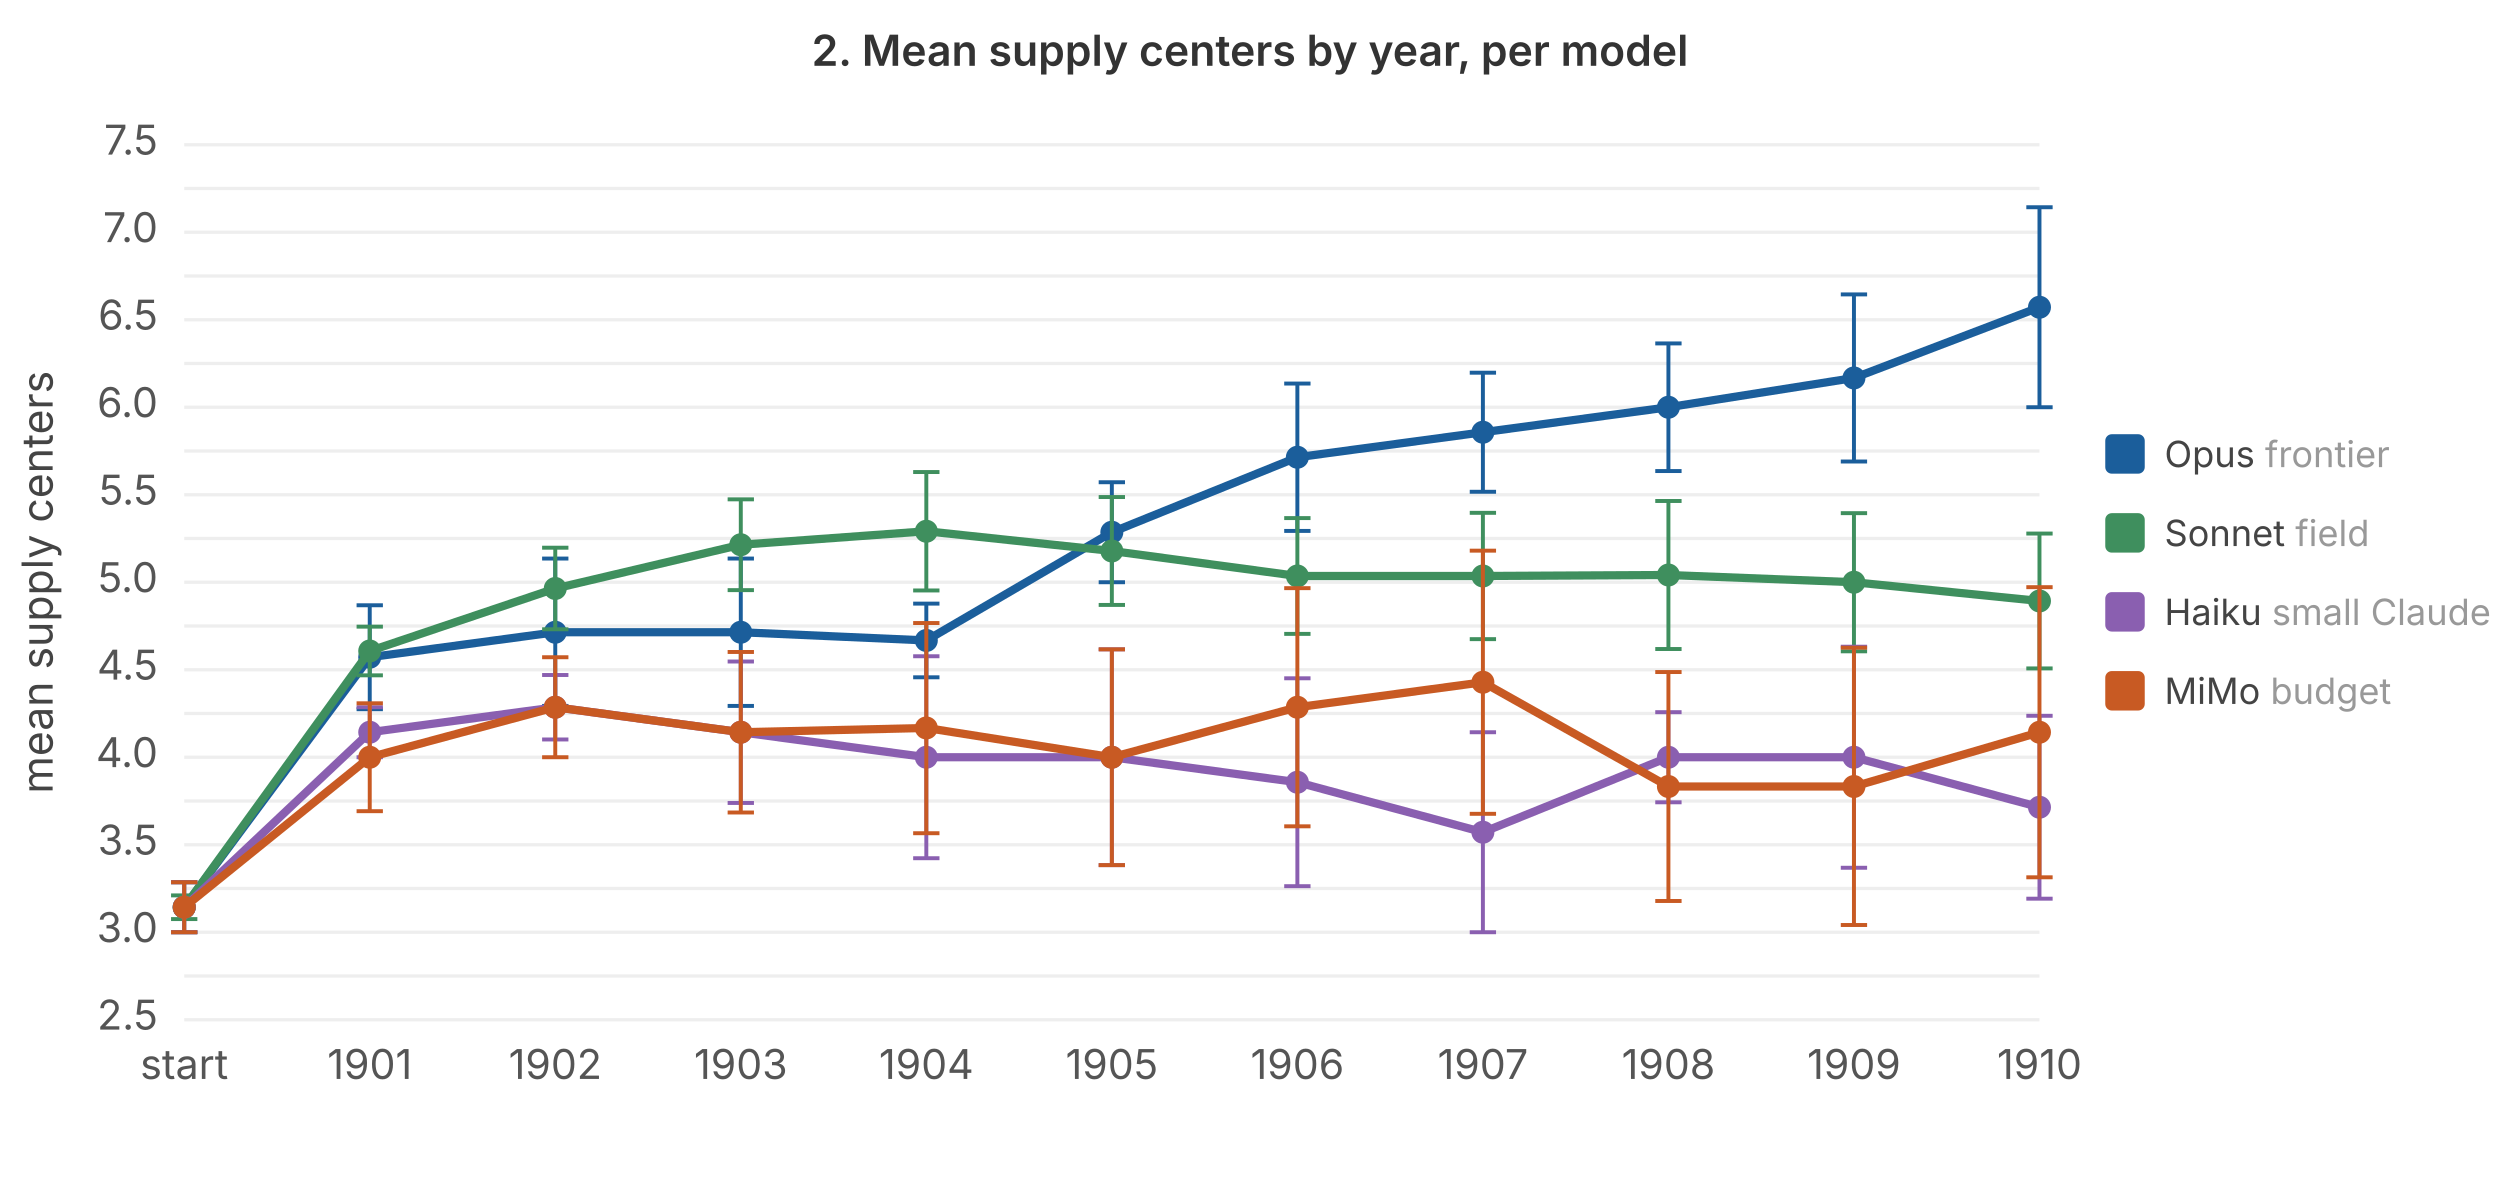
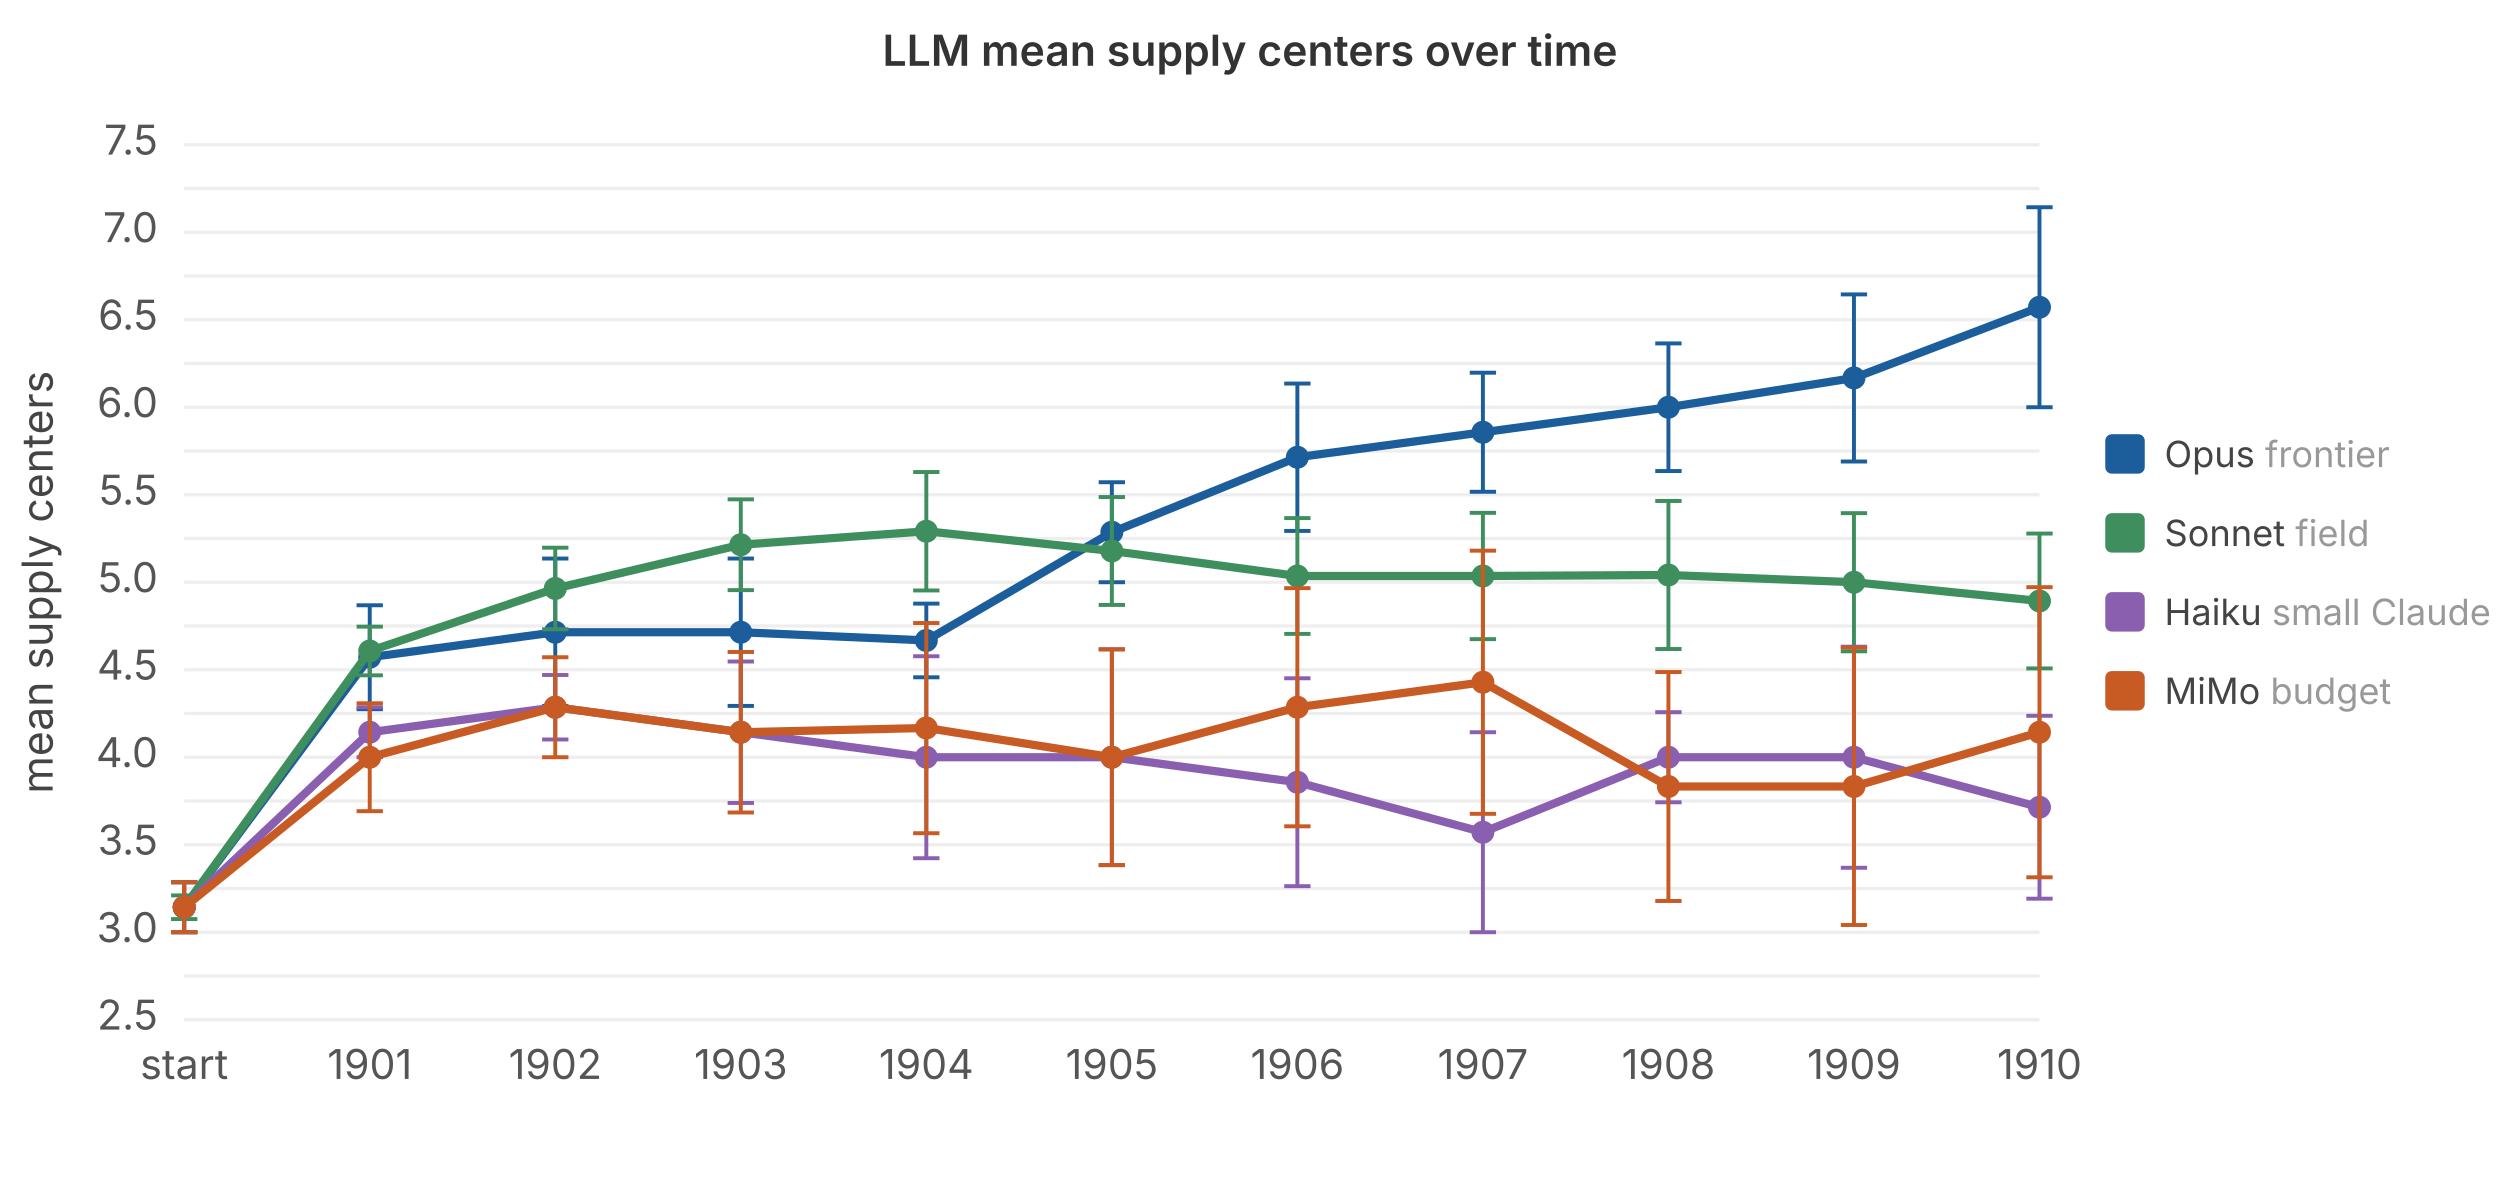
<svg xmlns="http://www.w3.org/2000/svg" viewBox="0 0 760 360" font-family="-apple-system, system-ui, sans-serif" width="760" height="360">
-   <text x="380" y="20" text-anchor="middle" font-size="13" font-weight="600" fill="#333">2. Mean supply centers by year, per model</text>
+   <text x="380" y="20" text-anchor="middle" font-size="13" font-weight="600" fill="#333">LLM mean supply centers over time</text>
  <line x1="56" y1="310.0" x2="620" y2="310.0" stroke="#eee" stroke-width="1" />
  <text x="48" y="313.0" text-anchor="end" font-size="12.5" fill="#555">2.5</text>
  <line x1="56" y1="296.7" x2="620" y2="296.7" stroke="#eee" stroke-width="1" />
  <line x1="56" y1="283.4" x2="620" y2="283.4" stroke="#eee" stroke-width="1" />
  <text x="48" y="286.4" text-anchor="end" font-size="12.5" fill="#555">3.0</text>
  <line x1="56" y1="270.1" x2="620" y2="270.1" stroke="#eee" stroke-width="1" />
  <line x1="56" y1="256.8" x2="620" y2="256.8" stroke="#eee" stroke-width="1" />
  <text x="48" y="259.8" text-anchor="end" font-size="12.5" fill="#555">3.5</text>
  <line x1="56" y1="243.5" x2="620" y2="243.5" stroke="#eee" stroke-width="1" />
  <line x1="56" y1="230.2" x2="620" y2="230.2" stroke="#eee" stroke-width="1" />
  <text x="48" y="233.2" text-anchor="end" font-size="12.5" fill="#555">4.0</text>
  <line x1="56" y1="216.9" x2="620" y2="216.9" stroke="#eee" stroke-width="1" />
  <line x1="56" y1="203.6" x2="620" y2="203.6" stroke="#eee" stroke-width="1" />
  <text x="48" y="206.6" text-anchor="end" font-size="12.5" fill="#555">4.5</text>
  <line x1="56" y1="190.3" x2="620" y2="190.3" stroke="#eee" stroke-width="1" />
  <line x1="56" y1="177.0" x2="620" y2="177.0" stroke="#eee" stroke-width="1" />
  <text x="48" y="180.0" text-anchor="end" font-size="12.5" fill="#555">5.0</text>
  <line x1="56" y1="163.7" x2="620" y2="163.7" stroke="#eee" stroke-width="1" />
  <line x1="56" y1="150.4" x2="620" y2="150.4" stroke="#eee" stroke-width="1" />
  <text x="48" y="153.4" text-anchor="end" font-size="12.5" fill="#555">5.5</text>
  <line x1="56" y1="137.1" x2="620" y2="137.1" stroke="#eee" stroke-width="1" />
  <line x1="56" y1="123.8" x2="620" y2="123.8" stroke="#eee" stroke-width="1" />
  <text x="48" y="126.8" text-anchor="end" font-size="12.5" fill="#555">6.0</text>
  <line x1="56" y1="110.5" x2="620" y2="110.5" stroke="#eee" stroke-width="1" />
  <line x1="56" y1="97.2" x2="620" y2="97.2" stroke="#eee" stroke-width="1" />
  <text x="48" y="100.2" text-anchor="end" font-size="12.5" fill="#555">6.5</text>
  <line x1="56" y1="83.9" x2="620" y2="83.9" stroke="#eee" stroke-width="1" />
  <line x1="56" y1="70.6" x2="620" y2="70.6" stroke="#eee" stroke-width="1" />
  <text x="48" y="73.6" text-anchor="end" font-size="12.5" fill="#555">7.0</text>
  <line x1="56" y1="57.3" x2="620" y2="57.3" stroke="#eee" stroke-width="1" />
  <line x1="56" y1="44.0" x2="620" y2="44.0" stroke="#eee" stroke-width="1" />
  <text x="48" y="47.0" text-anchor="end" font-size="12.5" fill="#555">7.5</text>
  <text x="56.0" y="328" text-anchor="middle" font-size="12.5" fill="#555">start</text>
  <text x="112.4" y="328" text-anchor="middle" font-size="12.5" fill="#555">1901</text>
  <text x="168.8" y="328" text-anchor="middle" font-size="12.5" fill="#555">1902</text>
  <text x="225.2" y="328" text-anchor="middle" font-size="12.5" fill="#555">1903</text>
  <text x="281.6" y="328" text-anchor="middle" font-size="12.5" fill="#555">1904</text>
  <text x="338.0" y="328" text-anchor="middle" font-size="12.5" fill="#555">1905</text>
  <text x="394.4" y="328" text-anchor="middle" font-size="12.5" fill="#555">1906</text>
  <text x="450.8" y="328" text-anchor="middle" font-size="12.5" fill="#555">1907</text>
  <text x="507.2" y="328" text-anchor="middle" font-size="12.5" fill="#555">1908</text>
  <text x="563.6" y="328" text-anchor="middle" font-size="12.5" fill="#555">1909</text>
  <text x="620.0" y="328" text-anchor="middle" font-size="12.5" fill="#555">1910</text>
  <text x="16" y="177" font-size="13" fill="#444" transform="rotate(-90 16 177)" text-anchor="middle">mean supply centers</text>
  <path d="M 56.0 275.8 L 112.4 199.8 L 168.8 192.2 L 225.2 192.2 L 281.6 194.7 L 338.0 161.8 L 394.4 139.0 L 450.8 131.4 L 507.2 123.8 L 563.6 114.9 L 620.0 93.4" fill="none" stroke="#1b5e9b" stroke-width="2.5" />
  <line x1="56.0" y1="268.2" x2="56.0" y2="283.4" stroke="#1b5e9b" stroke-width="1.2" />
  <line x1="52.0" y1="268.2" x2="60.0" y2="268.2" stroke="#1b5e9b" stroke-width="1.2" />
  <line x1="52.0" y1="283.4" x2="60.0" y2="283.4" stroke="#1b5e9b" stroke-width="1.2" />
  <circle cx="56.0" cy="275.8" r="3.5" fill="#1b5e9b" />
  <line x1="112.4" y1="184.0" x2="112.4" y2="215.6" stroke="#1b5e9b" stroke-width="1.2" />
  <line x1="108.4" y1="184.0" x2="116.4" y2="184.0" stroke="#1b5e9b" stroke-width="1.2" />
  <line x1="108.4" y1="215.6" x2="116.4" y2="215.6" stroke="#1b5e9b" stroke-width="1.2" />
  <circle cx="112.4" cy="199.8" r="3.5" fill="#1b5e9b" />
  <line x1="168.8" y1="169.8" x2="168.8" y2="214.6" stroke="#1b5e9b" stroke-width="1.2" />
  <line x1="164.8" y1="169.8" x2="172.8" y2="169.8" stroke="#1b5e9b" stroke-width="1.2" />
  <line x1="164.8" y1="214.6" x2="172.8" y2="214.6" stroke="#1b5e9b" stroke-width="1.2" />
  <circle cx="168.8" cy="192.2" r="3.5" fill="#1b5e9b" />
  <line x1="225.2" y1="169.8" x2="225.2" y2="214.6" stroke="#1b5e9b" stroke-width="1.2" />
  <line x1="221.2" y1="169.8" x2="229.2" y2="169.8" stroke="#1b5e9b" stroke-width="1.2" />
  <line x1="221.2" y1="214.6" x2="229.2" y2="214.6" stroke="#1b5e9b" stroke-width="1.2" />
  <circle cx="225.2" cy="192.2" r="3.5" fill="#1b5e9b" />
  <line x1="281.6" y1="183.5" x2="281.6" y2="205.9" stroke="#1b5e9b" stroke-width="1.2" />
  <line x1="277.6" y1="183.5" x2="285.6" y2="183.5" stroke="#1b5e9b" stroke-width="1.2" />
  <line x1="277.6" y1="205.9" x2="285.6" y2="205.9" stroke="#1b5e9b" stroke-width="1.2" />
  <circle cx="281.6" cy="194.7" r="3.5" fill="#1b5e9b" />
  <line x1="338.0" y1="146.6" x2="338.0" y2="177.0" stroke="#1b5e9b" stroke-width="1.2" />
  <line x1="334.0" y1="146.6" x2="342.0" y2="146.6" stroke="#1b5e9b" stroke-width="1.2" />
  <line x1="334.0" y1="177.0" x2="342.0" y2="177.0" stroke="#1b5e9b" stroke-width="1.2" />
  <circle cx="338.0" cy="161.8" r="3.5" fill="#1b5e9b" />
  <line x1="394.4" y1="116.6" x2="394.4" y2="161.4" stroke="#1b5e9b" stroke-width="1.2" />
  <line x1="390.4" y1="116.6" x2="398.4" y2="116.6" stroke="#1b5e9b" stroke-width="1.2" />
  <line x1="390.4" y1="161.4" x2="398.4" y2="161.4" stroke="#1b5e9b" stroke-width="1.2" />
  <circle cx="394.4" cy="139.0" r="3.5" fill="#1b5e9b" />
  <line x1="450.8" y1="113.3" x2="450.8" y2="149.5" stroke="#1b5e9b" stroke-width="1.2" />
  <line x1="446.8" y1="113.3" x2="454.8" y2="113.3" stroke="#1b5e9b" stroke-width="1.2" />
  <line x1="446.8" y1="149.5" x2="454.8" y2="149.5" stroke="#1b5e9b" stroke-width="1.2" />
  <circle cx="450.8" cy="131.4" r="3.5" fill="#1b5e9b" />
  <line x1="507.2" y1="104.4" x2="507.2" y2="143.2" stroke="#1b5e9b" stroke-width="1.2" />
  <line x1="503.2" y1="104.4" x2="511.2" y2="104.4" stroke="#1b5e9b" stroke-width="1.2" />
  <line x1="503.2" y1="143.2" x2="511.2" y2="143.2" stroke="#1b5e9b" stroke-width="1.2" />
  <circle cx="507.2" cy="123.8" r="3.5" fill="#1b5e9b" />
  <line x1="563.6" y1="89.5" x2="563.6" y2="140.3" stroke="#1b5e9b" stroke-width="1.2" />
  <line x1="559.6" y1="89.5" x2="567.6" y2="89.5" stroke="#1b5e9b" stroke-width="1.2" />
  <line x1="559.6" y1="140.3" x2="567.6" y2="140.3" stroke="#1b5e9b" stroke-width="1.2" />
  <circle cx="563.6" cy="114.9" r="3.5" fill="#1b5e9b" />
  <line x1="620.0" y1="63.0" x2="620.0" y2="123.8" stroke="#1b5e9b" stroke-width="1.2" />
  <line x1="616.0" y1="63.0" x2="624.0" y2="63.0" stroke="#1b5e9b" stroke-width="1.2" />
  <line x1="616.0" y1="123.8" x2="624.0" y2="123.8" stroke="#1b5e9b" stroke-width="1.2" />
  <circle cx="620.0" cy="93.4" r="3.5" fill="#1b5e9b" />
  <path d="M 56.0 275.8 L 112.4 197.9 L 168.8 178.9 L 225.2 165.6 L 281.6 161.5 L 338.0 167.5 L 394.4 175.1 L 450.8 175.1 L 507.2 174.8 L 563.6 177.0 L 620.0 182.7" fill="none" stroke="#3f8f5e" stroke-width="2.5" />
  <line x1="56.0" y1="272.2" x2="56.0" y2="279.4" stroke="#3f8f5e" stroke-width="1.2" />
  <line x1="52.0" y1="272.2" x2="60.0" y2="272.2" stroke="#3f8f5e" stroke-width="1.2" />
  <line x1="52.0" y1="279.4" x2="60.0" y2="279.4" stroke="#3f8f5e" stroke-width="1.2" />
  <circle cx="56.0" cy="275.8" r="3.5" fill="#3f8f5e" />
  <line x1="112.4" y1="190.5" x2="112.4" y2="205.3" stroke="#3f8f5e" stroke-width="1.2" />
  <line x1="108.4" y1="190.5" x2="116.4" y2="190.5" stroke="#3f8f5e" stroke-width="1.2" />
  <line x1="108.4" y1="205.3" x2="116.4" y2="205.3" stroke="#3f8f5e" stroke-width="1.2" />
  <circle cx="112.4" cy="197.9" r="3.5" fill="#3f8f5e" />
  <line x1="168.8" y1="166.5" x2="168.8" y2="191.3" stroke="#3f8f5e" stroke-width="1.2" />
  <line x1="164.8" y1="166.5" x2="172.8" y2="166.5" stroke="#3f8f5e" stroke-width="1.2" />
  <line x1="164.8" y1="191.3" x2="172.8" y2="191.3" stroke="#3f8f5e" stroke-width="1.2" />
  <circle cx="168.8" cy="178.9" r="3.5" fill="#3f8f5e" />
  <line x1="225.2" y1="151.8" x2="225.2" y2="179.4" stroke="#3f8f5e" stroke-width="1.2" />
  <line x1="221.2" y1="151.8" x2="229.2" y2="151.8" stroke="#3f8f5e" stroke-width="1.2" />
  <line x1="221.2" y1="179.4" x2="229.2" y2="179.4" stroke="#3f8f5e" stroke-width="1.2" />
  <circle cx="225.2" cy="165.6" r="3.5" fill="#3f8f5e" />
  <line x1="281.6" y1="143.5" x2="281.6" y2="179.5" stroke="#3f8f5e" stroke-width="1.2" />
  <line x1="277.6" y1="143.5" x2="285.6" y2="143.5" stroke="#3f8f5e" stroke-width="1.2" />
  <line x1="277.6" y1="179.5" x2="285.6" y2="179.5" stroke="#3f8f5e" stroke-width="1.2" />
  <circle cx="281.6" cy="161.5" r="3.5" fill="#3f8f5e" />
  <line x1="338.0" y1="151.1" x2="338.0" y2="183.9" stroke="#3f8f5e" stroke-width="1.2" />
  <line x1="334.0" y1="151.1" x2="342.0" y2="151.1" stroke="#3f8f5e" stroke-width="1.2" />
  <line x1="334.0" y1="183.9" x2="342.0" y2="183.9" stroke="#3f8f5e" stroke-width="1.2" />
  <circle cx="338.0" cy="167.5" r="3.5" fill="#3f8f5e" />
  <line x1="394.4" y1="157.5" x2="394.4" y2="192.7" stroke="#3f8f5e" stroke-width="1.2" />
  <line x1="390.4" y1="157.5" x2="398.4" y2="157.5" stroke="#3f8f5e" stroke-width="1.2" />
  <line x1="390.4" y1="192.7" x2="398.4" y2="192.7" stroke="#3f8f5e" stroke-width="1.2" />
  <circle cx="394.4" cy="175.1" r="3.5" fill="#3f8f5e" />
  <line x1="450.8" y1="155.9" x2="450.8" y2="194.3" stroke="#3f8f5e" stroke-width="1.2" />
  <line x1="446.8" y1="155.9" x2="454.8" y2="155.9" stroke="#3f8f5e" stroke-width="1.2" />
  <line x1="446.8" y1="194.3" x2="454.8" y2="194.3" stroke="#3f8f5e" stroke-width="1.2" />
  <circle cx="450.8" cy="175.1" r="3.5" fill="#3f8f5e" />
  <line x1="507.2" y1="152.3" x2="507.2" y2="197.3" stroke="#3f8f5e" stroke-width="1.2" />
  <line x1="503.2" y1="152.3" x2="511.2" y2="152.3" stroke="#3f8f5e" stroke-width="1.2" />
  <line x1="503.2" y1="197.3" x2="511.2" y2="197.3" stroke="#3f8f5e" stroke-width="1.2" />
  <circle cx="507.2" cy="174.8" r="3.5" fill="#3f8f5e" />
  <line x1="563.6" y1="156.0" x2="563.6" y2="198.0" stroke="#3f8f5e" stroke-width="1.2" />
  <line x1="559.6" y1="156.0" x2="567.6" y2="156.0" stroke="#3f8f5e" stroke-width="1.2" />
  <line x1="559.6" y1="198.0" x2="567.6" y2="198.0" stroke="#3f8f5e" stroke-width="1.2" />
  <circle cx="563.6" cy="177.0" r="3.5" fill="#3f8f5e" />
  <line x1="620.0" y1="162.2" x2="620.0" y2="203.2" stroke="#3f8f5e" stroke-width="1.2" />
  <line x1="616.0" y1="162.2" x2="624.0" y2="162.2" stroke="#3f8f5e" stroke-width="1.2" />
  <line x1="616.0" y1="203.2" x2="624.0" y2="203.2" stroke="#3f8f5e" stroke-width="1.2" />
  <circle cx="620.0" cy="182.7" r="3.5" fill="#3f8f5e" />
  <path d="M 56.0 275.8 L 112.4 222.6 L 168.8 215.0 L 225.2 222.6 L 281.6 230.2 L 338.0 230.2 L 394.4 237.8 L 450.8 253.0 L 507.2 230.2 L 563.6 230.2 L 620.0 245.4" fill="none" stroke="#8a5fb0" stroke-width="2.5" />
  <line x1="56.0" y1="268.2" x2="56.0" y2="283.4" stroke="#8a5fb0" stroke-width="1.2" />
  <line x1="52.0" y1="268.2" x2="60.0" y2="268.2" stroke="#8a5fb0" stroke-width="1.2" />
  <line x1="52.0" y1="283.4" x2="60.0" y2="283.4" stroke="#8a5fb0" stroke-width="1.2" />
  <circle cx="56.0" cy="275.8" r="3.5" fill="#8a5fb0" />
  <line x1="112.4" y1="215.0" x2="112.4" y2="230.2" stroke="#8a5fb0" stroke-width="1.2" />
  <line x1="108.4" y1="215.0" x2="116.4" y2="215.0" stroke="#8a5fb0" stroke-width="1.2" />
  <line x1="108.4" y1="230.2" x2="116.4" y2="230.2" stroke="#8a5fb0" stroke-width="1.2" />
  <circle cx="112.4" cy="222.6" r="3.5" fill="#8a5fb0" />
  <line x1="168.8" y1="205.2" x2="168.8" y2="224.8" stroke="#8a5fb0" stroke-width="1.2" />
  <line x1="164.8" y1="205.2" x2="172.8" y2="205.2" stroke="#8a5fb0" stroke-width="1.2" />
  <line x1="164.8" y1="224.8" x2="172.8" y2="224.8" stroke="#8a5fb0" stroke-width="1.2" />
  <circle cx="168.8" cy="215.0" r="3.5" fill="#8a5fb0" />
  <line x1="225.2" y1="201.1" x2="225.2" y2="244.1" stroke="#8a5fb0" stroke-width="1.2" />
  <line x1="221.2" y1="201.1" x2="229.2" y2="201.1" stroke="#8a5fb0" stroke-width="1.2" />
  <line x1="221.2" y1="244.1" x2="229.2" y2="244.1" stroke="#8a5fb0" stroke-width="1.2" />
  <circle cx="225.2" cy="222.6" r="3.5" fill="#8a5fb0" />
  <line x1="281.6" y1="199.5" x2="281.6" y2="260.9" stroke="#8a5fb0" stroke-width="1.2" />
  <line x1="277.6" y1="199.5" x2="285.6" y2="199.5" stroke="#8a5fb0" stroke-width="1.2" />
  <line x1="277.6" y1="260.9" x2="285.6" y2="260.9" stroke="#8a5fb0" stroke-width="1.2" />
  <circle cx="281.6" cy="230.2" r="3.5" fill="#8a5fb0" />
  <line x1="338.0" y1="197.4" x2="338.0" y2="263.0" stroke="#8a5fb0" stroke-width="1.2" />
  <line x1="334.0" y1="197.4" x2="342.0" y2="197.4" stroke="#8a5fb0" stroke-width="1.2" />
  <line x1="334.0" y1="263.0" x2="342.0" y2="263.0" stroke="#8a5fb0" stroke-width="1.2" />
  <circle cx="338.0" cy="230.2" r="3.5" fill="#8a5fb0" />
  <line x1="394.4" y1="206.2" x2="394.4" y2="269.4" stroke="#8a5fb0" stroke-width="1.2" />
  <line x1="390.4" y1="206.2" x2="398.4" y2="206.2" stroke="#8a5fb0" stroke-width="1.2" />
  <line x1="390.4" y1="269.4" x2="398.4" y2="269.4" stroke="#8a5fb0" stroke-width="1.2" />
  <circle cx="394.4" cy="237.8" r="3.5" fill="#8a5fb0" />
  <line x1="450.8" y1="222.6" x2="450.8" y2="283.4" stroke="#8a5fb0" stroke-width="1.2" />
  <line x1="446.8" y1="222.6" x2="454.8" y2="222.6" stroke="#8a5fb0" stroke-width="1.2" />
  <line x1="446.8" y1="283.4" x2="454.8" y2="283.4" stroke="#8a5fb0" stroke-width="1.2" />
  <circle cx="450.8" cy="253.0" r="3.5" fill="#8a5fb0" />
  <line x1="507.2" y1="216.5" x2="507.2" y2="243.9" stroke="#8a5fb0" stroke-width="1.2" />
  <line x1="503.2" y1="216.5" x2="511.2" y2="216.5" stroke="#8a5fb0" stroke-width="1.2" />
  <line x1="503.2" y1="243.9" x2="511.2" y2="243.9" stroke="#8a5fb0" stroke-width="1.2" />
  <circle cx="507.2" cy="230.2" r="3.5" fill="#8a5fb0" />
  <line x1="563.6" y1="196.6" x2="563.6" y2="263.8" stroke="#8a5fb0" stroke-width="1.2" />
  <line x1="559.6" y1="196.6" x2="567.6" y2="196.6" stroke="#8a5fb0" stroke-width="1.2" />
  <line x1="559.6" y1="263.8" x2="567.6" y2="263.8" stroke="#8a5fb0" stroke-width="1.2" />
  <circle cx="563.6" cy="230.2" r="3.5" fill="#8a5fb0" />
  <line x1="620.0" y1="217.6" x2="620.0" y2="273.2" stroke="#8a5fb0" stroke-width="1.2" />
  <line x1="616.0" y1="217.6" x2="624.0" y2="217.6" stroke="#8a5fb0" stroke-width="1.2" />
  <line x1="616.0" y1="273.2" x2="624.0" y2="273.2" stroke="#8a5fb0" stroke-width="1.2" />
  <circle cx="620.0" cy="245.4" r="3.5" fill="#8a5fb0" />
  <path d="M 56.0 275.8 L 112.4 230.2 L 168.8 215.0 L 225.2 222.6 L 281.6 221.3 L 338.0 230.2 L 394.4 215.0 L 450.8 207.4 L 507.2 239.1 L 563.6 239.1 L 620.0 222.6" fill="none" stroke="#c85a23" stroke-width="2.5" />
  <line x1="56.0" y1="268.2" x2="56.0" y2="283.4" stroke="#c85a23" stroke-width="1.2" />
  <line x1="52.0" y1="268.2" x2="60.0" y2="268.2" stroke="#c85a23" stroke-width="1.2" />
  <line x1="52.0" y1="283.4" x2="60.0" y2="283.4" stroke="#c85a23" stroke-width="1.2" />
  <circle cx="56.0" cy="275.8" r="3.5" fill="#c85a23" />
  <line x1="112.4" y1="213.8" x2="112.4" y2="246.6" stroke="#c85a23" stroke-width="1.2" />
  <line x1="108.4" y1="213.8" x2="116.4" y2="213.8" stroke="#c85a23" stroke-width="1.2" />
  <line x1="108.4" y1="246.6" x2="116.4" y2="246.6" stroke="#c85a23" stroke-width="1.2" />
  <circle cx="112.4" cy="230.2" r="3.5" fill="#c85a23" />
  <line x1="168.8" y1="199.8" x2="168.8" y2="230.2" stroke="#c85a23" stroke-width="1.2" />
  <line x1="164.8" y1="199.8" x2="172.8" y2="199.8" stroke="#c85a23" stroke-width="1.2" />
  <line x1="164.8" y1="230.2" x2="172.8" y2="230.2" stroke="#c85a23" stroke-width="1.2" />
  <circle cx="168.8" cy="215.0" r="3.5" fill="#c85a23" />
  <line x1="225.2" y1="198.2" x2="225.2" y2="247.0" stroke="#c85a23" stroke-width="1.2" />
  <line x1="221.2" y1="198.2" x2="229.2" y2="198.2" stroke="#c85a23" stroke-width="1.2" />
  <line x1="221.2" y1="247.0" x2="229.2" y2="247.0" stroke="#c85a23" stroke-width="1.2" />
  <circle cx="225.2" cy="222.6" r="3.5" fill="#c85a23" />
  <line x1="281.6" y1="189.4" x2="281.6" y2="253.3" stroke="#c85a23" stroke-width="1.2" />
  <line x1="277.6" y1="189.4" x2="285.6" y2="189.4" stroke="#c85a23" stroke-width="1.2" />
  <line x1="277.6" y1="253.3" x2="285.6" y2="253.3" stroke="#c85a23" stroke-width="1.2" />
  <circle cx="281.6" cy="221.3" r="3.5" fill="#c85a23" />
  <line x1="338.0" y1="197.4" x2="338.0" y2="263.0" stroke="#c85a23" stroke-width="1.2" />
  <line x1="334.0" y1="197.4" x2="342.0" y2="197.4" stroke="#c85a23" stroke-width="1.2" />
  <line x1="334.0" y1="263.0" x2="342.0" y2="263.0" stroke="#c85a23" stroke-width="1.2" />
  <circle cx="338.0" cy="230.2" r="3.5" fill="#c85a23" />
  <line x1="394.4" y1="178.8" x2="394.4" y2="251.2" stroke="#c85a23" stroke-width="1.2" />
  <line x1="390.4" y1="178.8" x2="398.4" y2="178.8" stroke="#c85a23" stroke-width="1.2" />
  <line x1="390.4" y1="251.2" x2="398.4" y2="251.2" stroke="#c85a23" stroke-width="1.2" />
  <circle cx="394.4" cy="215.0" r="3.5" fill="#c85a23" />
  <line x1="450.8" y1="167.4" x2="450.8" y2="247.4" stroke="#c85a23" stroke-width="1.2" />
  <line x1="446.8" y1="167.4" x2="454.8" y2="167.4" stroke="#c85a23" stroke-width="1.2" />
  <line x1="446.8" y1="247.4" x2="454.8" y2="247.4" stroke="#c85a23" stroke-width="1.2" />
  <circle cx="450.8" cy="207.4" r="3.5" fill="#c85a23" />
  <line x1="507.2" y1="204.3" x2="507.2" y2="273.9" stroke="#c85a23" stroke-width="1.2" />
  <line x1="503.2" y1="204.3" x2="511.2" y2="204.3" stroke="#c85a23" stroke-width="1.2" />
  <line x1="503.2" y1="273.9" x2="511.2" y2="273.9" stroke="#c85a23" stroke-width="1.2" />
  <circle cx="507.2" cy="239.1" r="3.5" fill="#c85a23" />
  <line x1="563.6" y1="196.9" x2="563.6" y2="281.2" stroke="#c85a23" stroke-width="1.2" />
  <line x1="559.6" y1="196.9" x2="567.6" y2="196.9" stroke="#c85a23" stroke-width="1.2" />
  <line x1="559.6" y1="281.2" x2="567.6" y2="281.2" stroke="#c85a23" stroke-width="1.2" />
  <circle cx="563.6" cy="239.1" r="3.5" fill="#c85a23" />
  <line x1="620.0" y1="178.5" x2="620.0" y2="266.7" stroke="#c85a23" stroke-width="1.2" />
  <line x1="616.0" y1="178.5" x2="624.0" y2="178.5" stroke="#c85a23" stroke-width="1.2" />
  <line x1="616.0" y1="266.7" x2="624.0" y2="266.7" stroke="#c85a23" stroke-width="1.2" />
  <circle cx="620.0" cy="222.6" r="3.5" fill="#c85a23" />
  <rect x="640" y="132" width="12" height="12" rx="2" fill="#1b5e9b" />
  <text x="658" y="142" font-size="11" fill="#444">Opus <tspan fill="#999">frontier</tspan>
  </text>
  <rect x="640" y="156" width="12" height="12" rx="2" fill="#3f8f5e" />
  <text x="658" y="166" font-size="11" fill="#444">Sonnet <tspan fill="#999">field</tspan>
  </text>
  <rect x="640" y="180" width="12" height="12" rx="2" fill="#8a5fb0" />
  <text x="658" y="190" font-size="11" fill="#444">Haiku <tspan fill="#999">small Claude</tspan>
  </text>
  <rect x="640" y="204" width="12" height="12" rx="2" fill="#c85a23" />
  <text x="658" y="214" font-size="11" fill="#444">MiMo <tspan fill="#999">budget</tspan>
  </text>
</svg>
